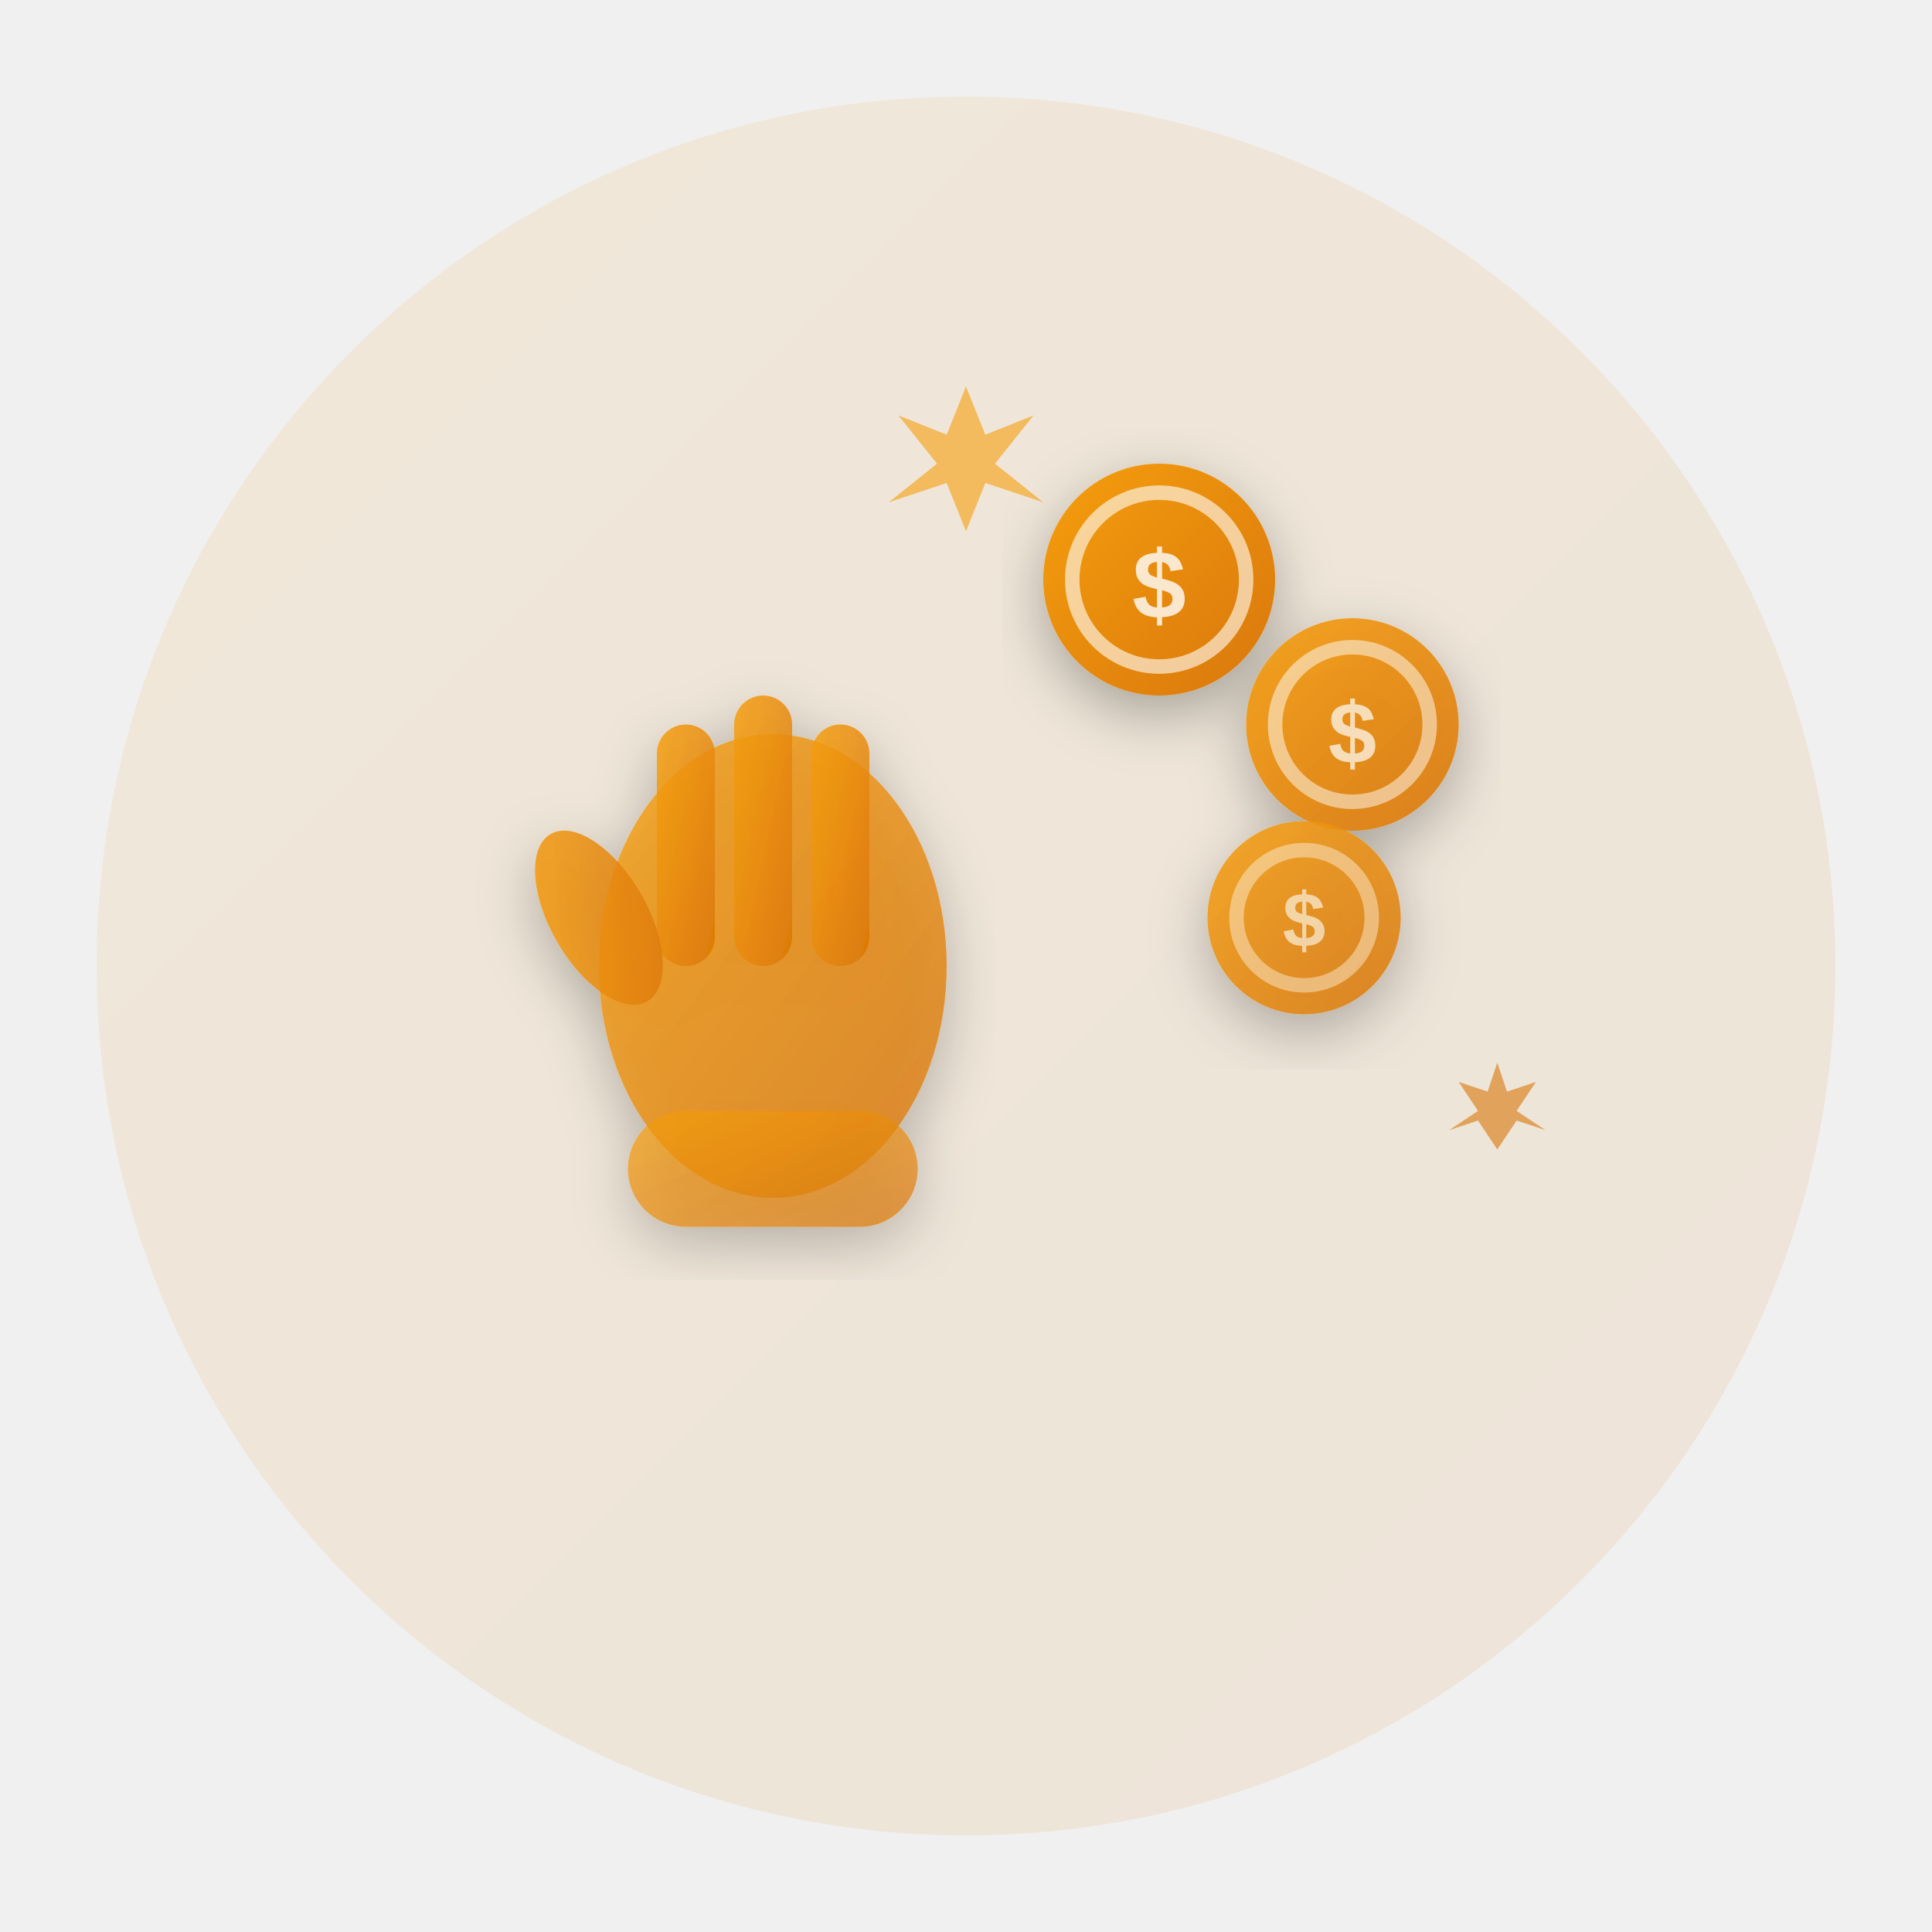
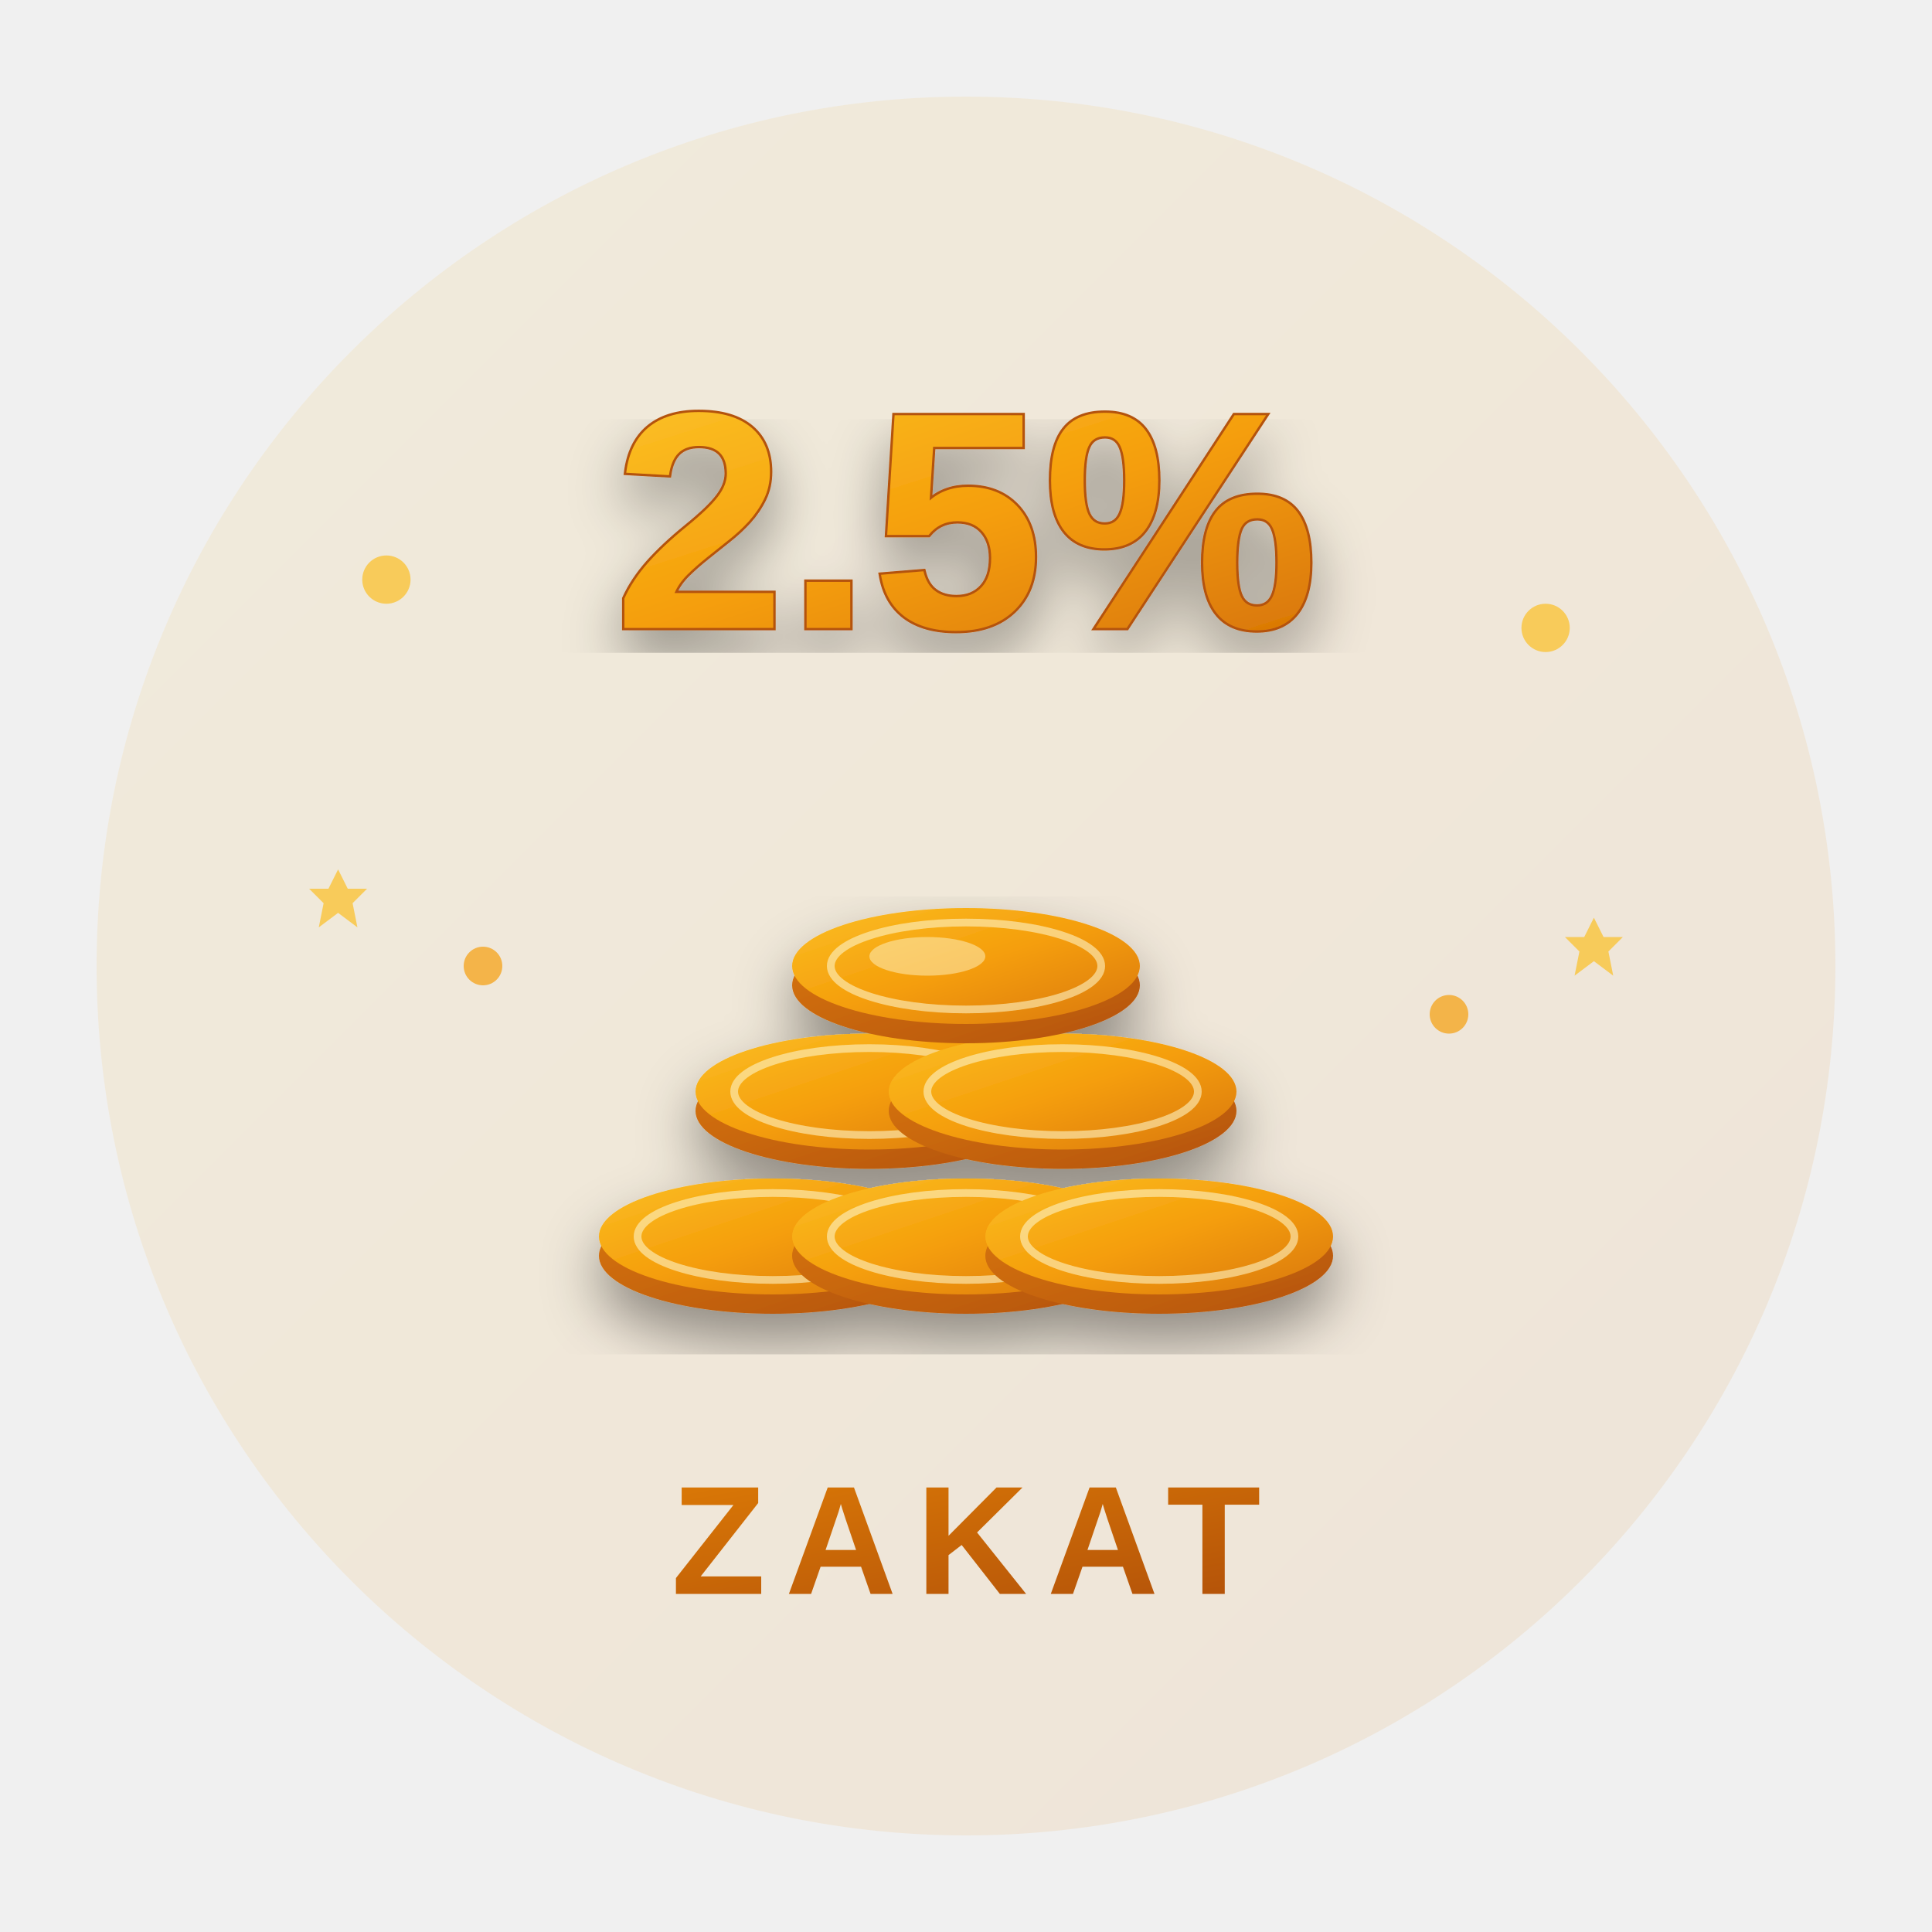
<svg xmlns="http://www.w3.org/2000/svg" viewBox="0 0 200 200">
  <defs>
-     <linearGradient id="zakatGrad" x1="0%" y1="0%" x2="100%" y2="100%">
-       <stop offset="0%" style="stop-color:#f59e0b;stop-opacity:1" />
+     <linearGradient id="goldGrad" x1="0%" y1="0%" x2="100%" y2="100%">
+       <stop offset="0%" style="stop-color:#fbbf24;stop-opacity:1" />
+       <stop offset="50%" style="stop-color:#f59e0b;stop-opacity:1" />
      <stop offset="100%" style="stop-color:#d97706;stop-opacity:1" />
    </linearGradient>
-     <filter id="shadowZakat">
-       <feDropShadow dx="0" dy="2" stdDeviation="3" flood-opacity="0.3" />
+     <linearGradient id="darkGold" x1="0%" y1="0%" x2="100%" y2="100%">
+       <stop offset="0%" style="stop-color:#d97706;stop-opacity:1" />
+       <stop offset="100%" style="stop-color:#b45309;stop-opacity:1" />
+     </linearGradient>
+     <filter id="coinShadow">
+       <feDropShadow dx="0" dy="3" stdDeviation="3" flood-opacity="0.4" />
    </filter>
+     <radialGradient id="shine">
+       <stop offset="0%" style="stop-color:#fef3c7;stop-opacity:0.9" />
+       <stop offset="100%" style="stop-color:#fbbf24;stop-opacity:0" />
+     </radialGradient>
  </defs>
-   <circle cx="100" cy="100" r="90" fill="url(#zakatGrad)" opacity="0.1" />
-   <g transform="translate(80, 80)" filter="url(#shadowZakat)">
-     <ellipse cx="0" cy="20" rx="18" ry="24" fill="url(#zakatGrad)" opacity="0.8" />
-     <rect x="-12" y="-5" width="6" height="25" rx="3" fill="url(#zakatGrad)" opacity="0.85" />
-     <rect x="-4" y="-8" width="6" height="28" rx="3" fill="url(#zakatGrad)" opacity="0.85" />
-     <rect x="4" y="-5" width="6" height="25" rx="3" fill="url(#zakatGrad)" opacity="0.85" />
-     <ellipse cx="-18" cy="15" rx="5" ry="10" fill="url(#zakatGrad)" opacity="0.85" transform="rotate(-30 -18 15)" />
-     <rect x="-15" y="35" width="30" height="12" rx="6" fill="url(#zakatGrad)" opacity="0.7" />
-   </g>
-   <g filter="url(#shadowZakat)">
-     <g transform="translate(120, 60)">
-       <circle cx="0" cy="0" r="12" fill="url(#zakatGrad)" />
-       <circle cx="0" cy="0" r="9" fill="none" stroke="#fff" stroke-width="1.5" opacity="0.6" />
-       <text x="0" y="4" font-family="Arial" font-size="10" font-weight="bold" fill="#fff" text-anchor="middle" opacity="0.8">$</text>
+   <circle cx="100" cy="100" r="90" fill="url(#goldGrad)" opacity="0.1" />
+   <g filter="url(#coinShadow)">
+     <g transform="translate(100, 130)">
+       <ellipse cx="-20" cy="0" rx="18" ry="6" fill="url(#darkGold)" />
+       <ellipse cx="-20" cy="-2" rx="18" ry="6" fill="url(#goldGrad)" />
+       <ellipse cx="-20" cy="-2" rx="14" ry="4.5" fill="none" stroke="#fef3c7" stroke-width="0.8" opacity="0.6" />
+       <ellipse cx="0" cy="0" rx="18" ry="6" fill="url(#darkGold)" />
+       <ellipse cx="0" cy="-2" rx="18" ry="6" fill="url(#goldGrad)" />
+       <ellipse cx="0" cy="-2" rx="14" ry="4.5" fill="none" stroke="#fef3c7" stroke-width="0.8" opacity="0.6" />
+       <ellipse cx="20" cy="0" rx="18" ry="6" fill="url(#darkGold)" />
+       <ellipse cx="20" cy="-2" rx="18" ry="6" fill="url(#goldGrad)" />
+       <ellipse cx="20" cy="-2" rx="14" ry="4.5" fill="none" stroke="#fef3c7" stroke-width="0.8" opacity="0.6" />
    </g>
-     <g transform="translate(140, 75)">
-       <circle cx="0" cy="0" r="11" fill="url(#zakatGrad)" opacity="0.9" />
-       <circle cx="0" cy="0" r="8" fill="none" stroke="#fff" stroke-width="1.5" opacity="0.5" />
-       <text x="0" y="4" font-family="Arial" font-size="9" font-weight="bold" fill="#fff" text-anchor="middle" opacity="0.7">$</text>
+     <g transform="translate(100, 115)">
+       <ellipse cx="-10" cy="0" rx="18" ry="6" fill="url(#darkGold)" />
+       <ellipse cx="-10" cy="-2" rx="18" ry="6" fill="url(#goldGrad)" />
+       <ellipse cx="-10" cy="-2" rx="14" ry="4.5" fill="none" stroke="#fef3c7" stroke-width="0.8" opacity="0.6" />
+       <ellipse cx="10" cy="0" rx="18" ry="6" fill="url(#darkGold)" />
+       <ellipse cx="10" cy="-2" rx="18" ry="6" fill="url(#goldGrad)" />
+       <ellipse cx="10" cy="-2" rx="14" ry="4.5" fill="none" stroke="#fef3c7" stroke-width="0.8" opacity="0.6" />
    </g>
-     <g transform="translate(135, 95)">
-       <circle cx="0" cy="0" r="10" fill="url(#zakatGrad)" opacity="0.85" />
-       <circle cx="0" cy="0" r="7" fill="none" stroke="#fff" stroke-width="1.5" opacity="0.4" />
-       <text x="0" y="3" font-family="Arial" font-size="8" font-weight="bold" fill="#fff" text-anchor="middle" opacity="0.6">$</text>
+     <g transform="translate(100, 100)">
+       <ellipse cx="0" cy="2" rx="18" ry="6" fill="url(#darkGold)" />
+       <ellipse cx="0" cy="0" rx="18" ry="6" fill="url(#goldGrad)" />
+       <ellipse cx="0" cy="0" rx="14" ry="4.5" fill="none" stroke="#fef3c7" stroke-width="0.8" opacity="0.6" />
+       <ellipse cx="-4" cy="-1" rx="6" ry="2" fill="#fef3c7" opacity="0.5" />
    </g>
  </g>
-   <g opacity="0.6">
-     <path d="M 100 40 L 102 45 L 107 43 L 103 48 L 108 52 L 102 50 L 100 55 L 98 50 L 92 52 L 97 48 L 93 43 L 98 45 Z" fill="#f59e0b" />
-     <path d="M 155 110 L 156 113 L 159 112 L 157 115 L 160 117 L 157 116 L 155 119 L 153 116 L 150 117 L 153 115 L 151 112 L 154 113 Z" fill="#d97706" />
+   <g filter="url(#coinShadow)">
+     <text x="100" y="65" font-family="Arial, sans-serif" font-size="32" font-weight="bold" fill="url(#goldGrad)" text-anchor="middle" stroke="#b45309" stroke-width="0.5">2.5%</text>
+     <text x="100" y="65" font-family="Arial, sans-serif" font-size="32" font-weight="bold" fill="url(#goldGrad)" text-anchor="middle">2.5%</text>
+   </g>
+   <text x="100" y="165" font-family="Arial, sans-serif" font-size="16" font-weight="600" fill="url(#darkGold)" text-anchor="middle" letter-spacing="2">ZAKAT</text>
+   <g opacity="0.7">
+     <circle cx="40" cy="60" r="2.5" fill="#fbbf24" />
+     <circle cx="160" cy="65" r="2.5" fill="#fbbf24" />
+     <circle cx="50" cy="100" r="2" fill="#f59e0b" />
+     <circle cx="150" cy="105" r="2" fill="#f59e0b" />
+     <path d="M 35 90 L 36 92 L 38 92 L 36.5 93.5 L 37 96 L 35 94.5 L 33 96 L 33.5 93.5 L 32 92 L 34 92 Z" fill="#fbbf24" />
+     <path d="M 165 95 L 166 97 L 168 97 L 166.5 98.5 L 167 101 L 165 99.5 L 163 101 L 163.5 98.5 L 162 97 L 164 97 Z" fill="#fbbf24" />
  </g>
</svg>
